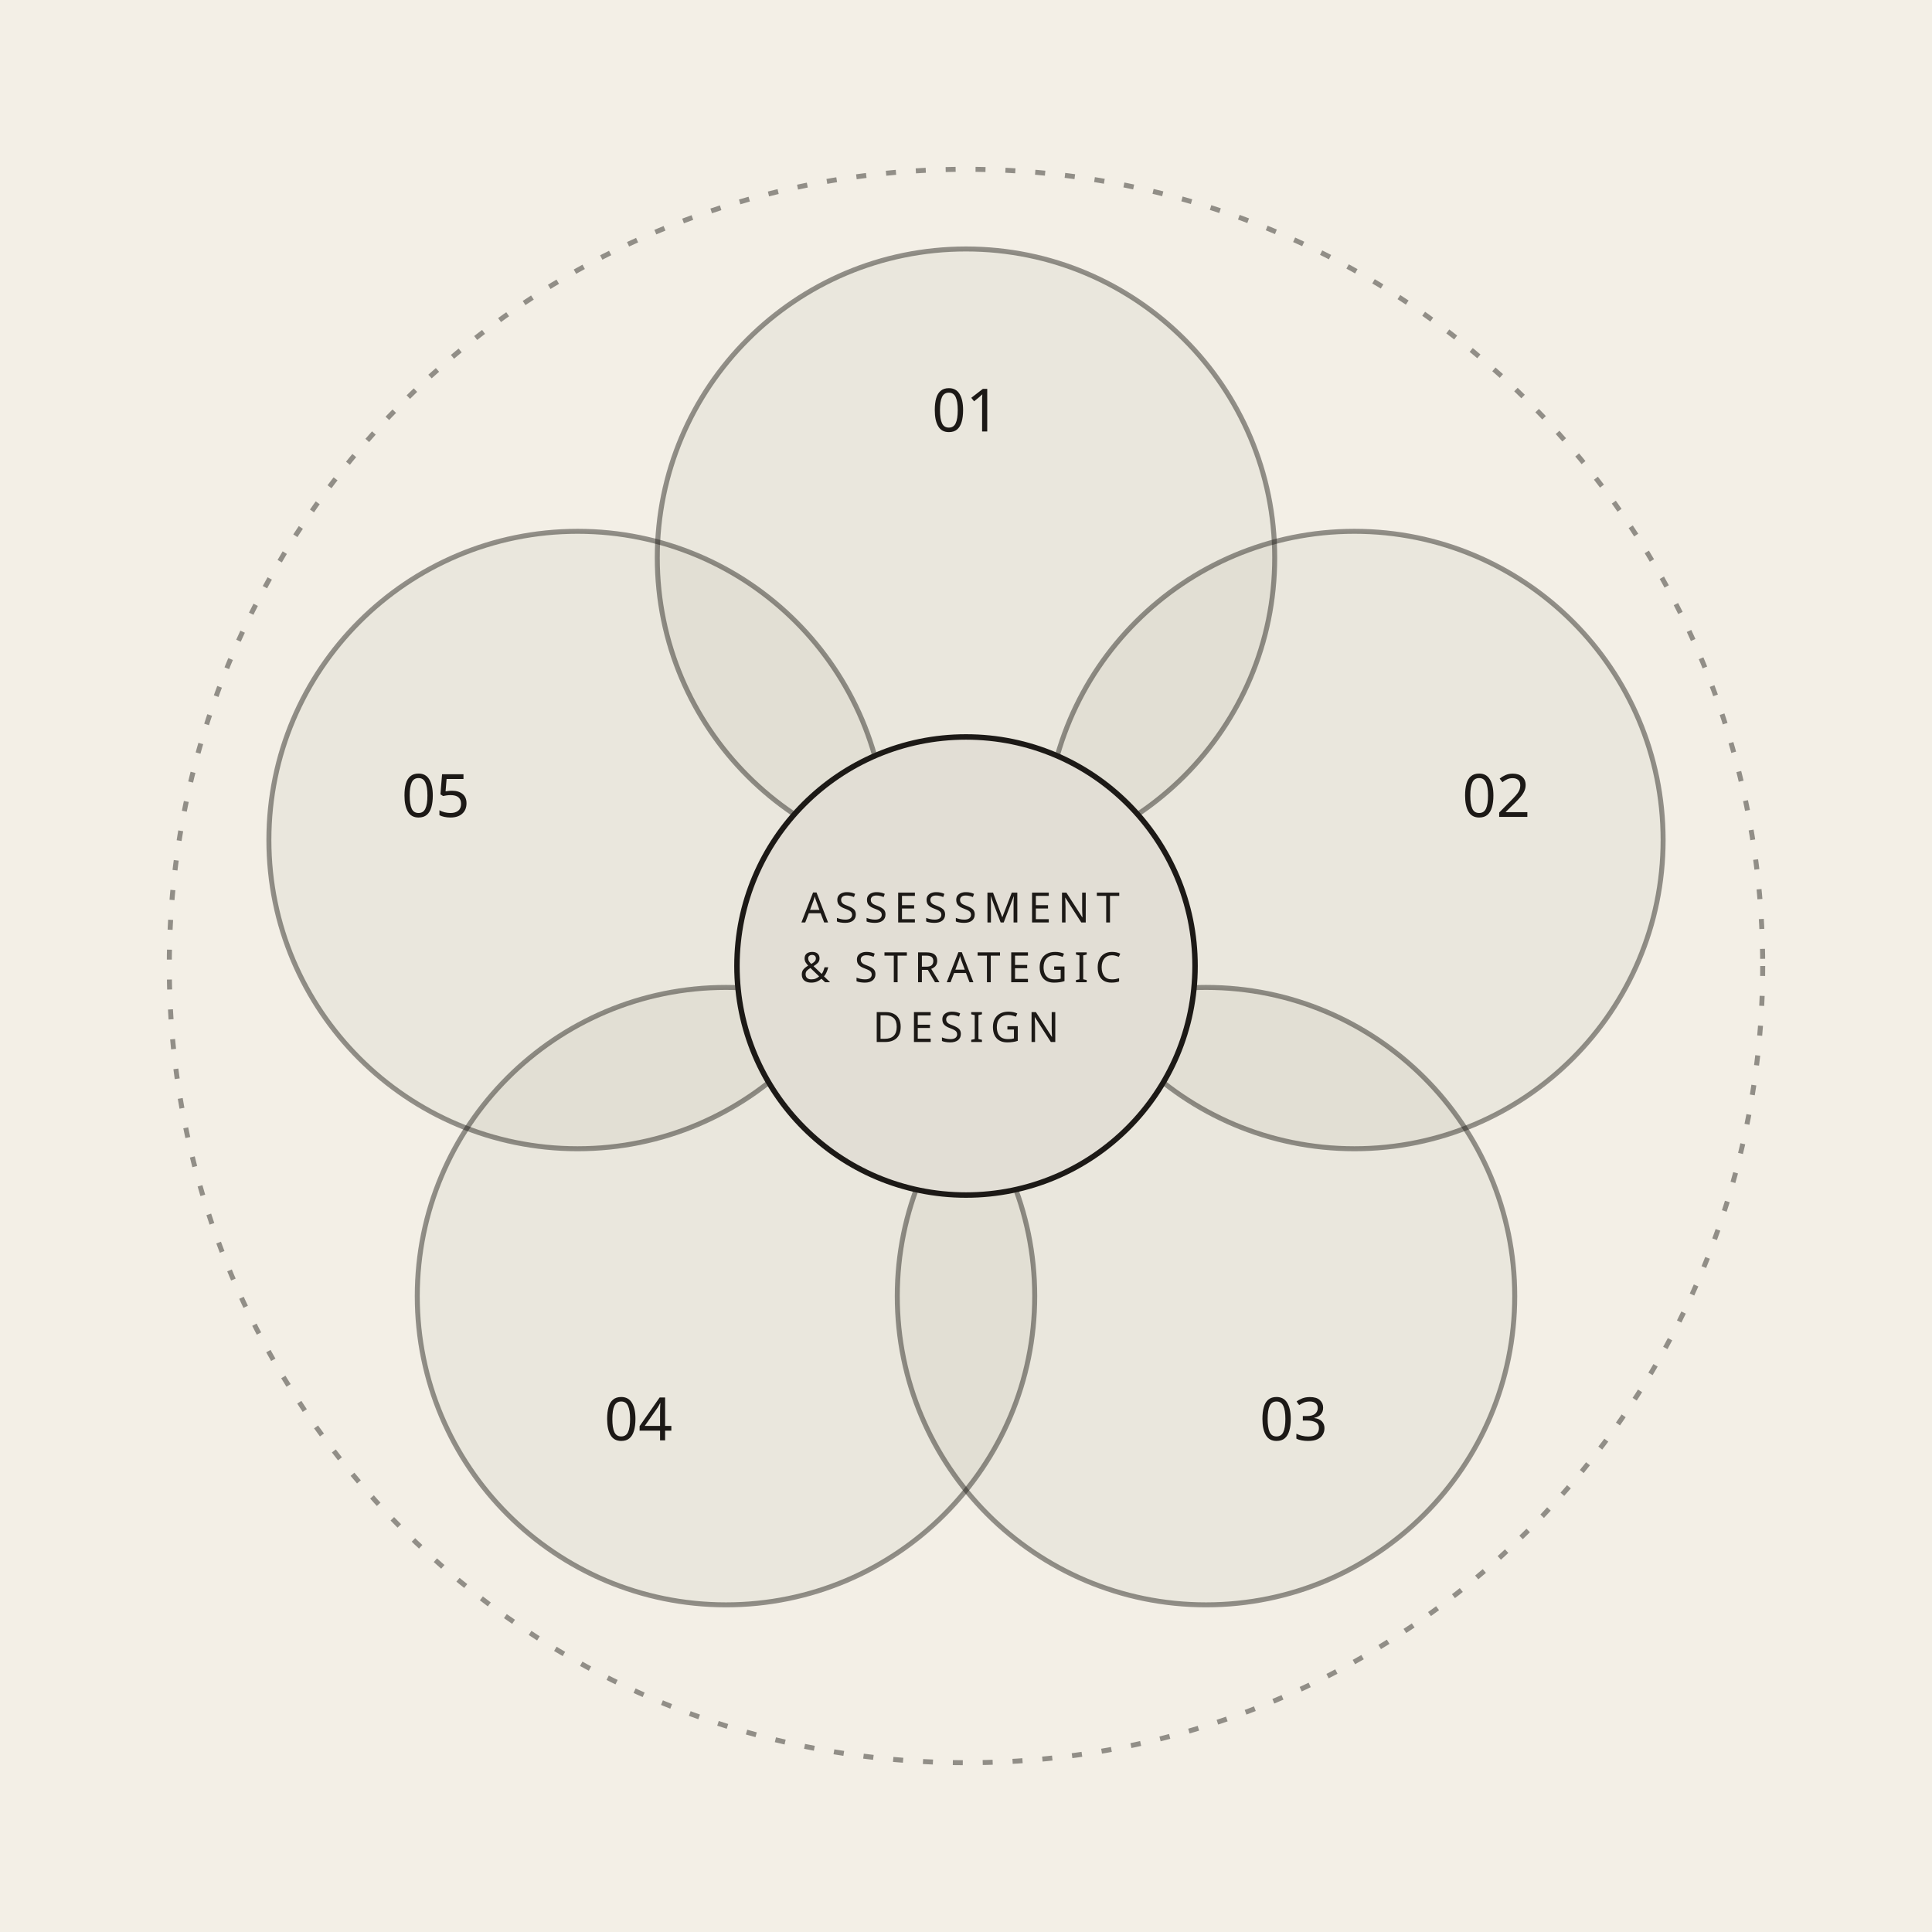
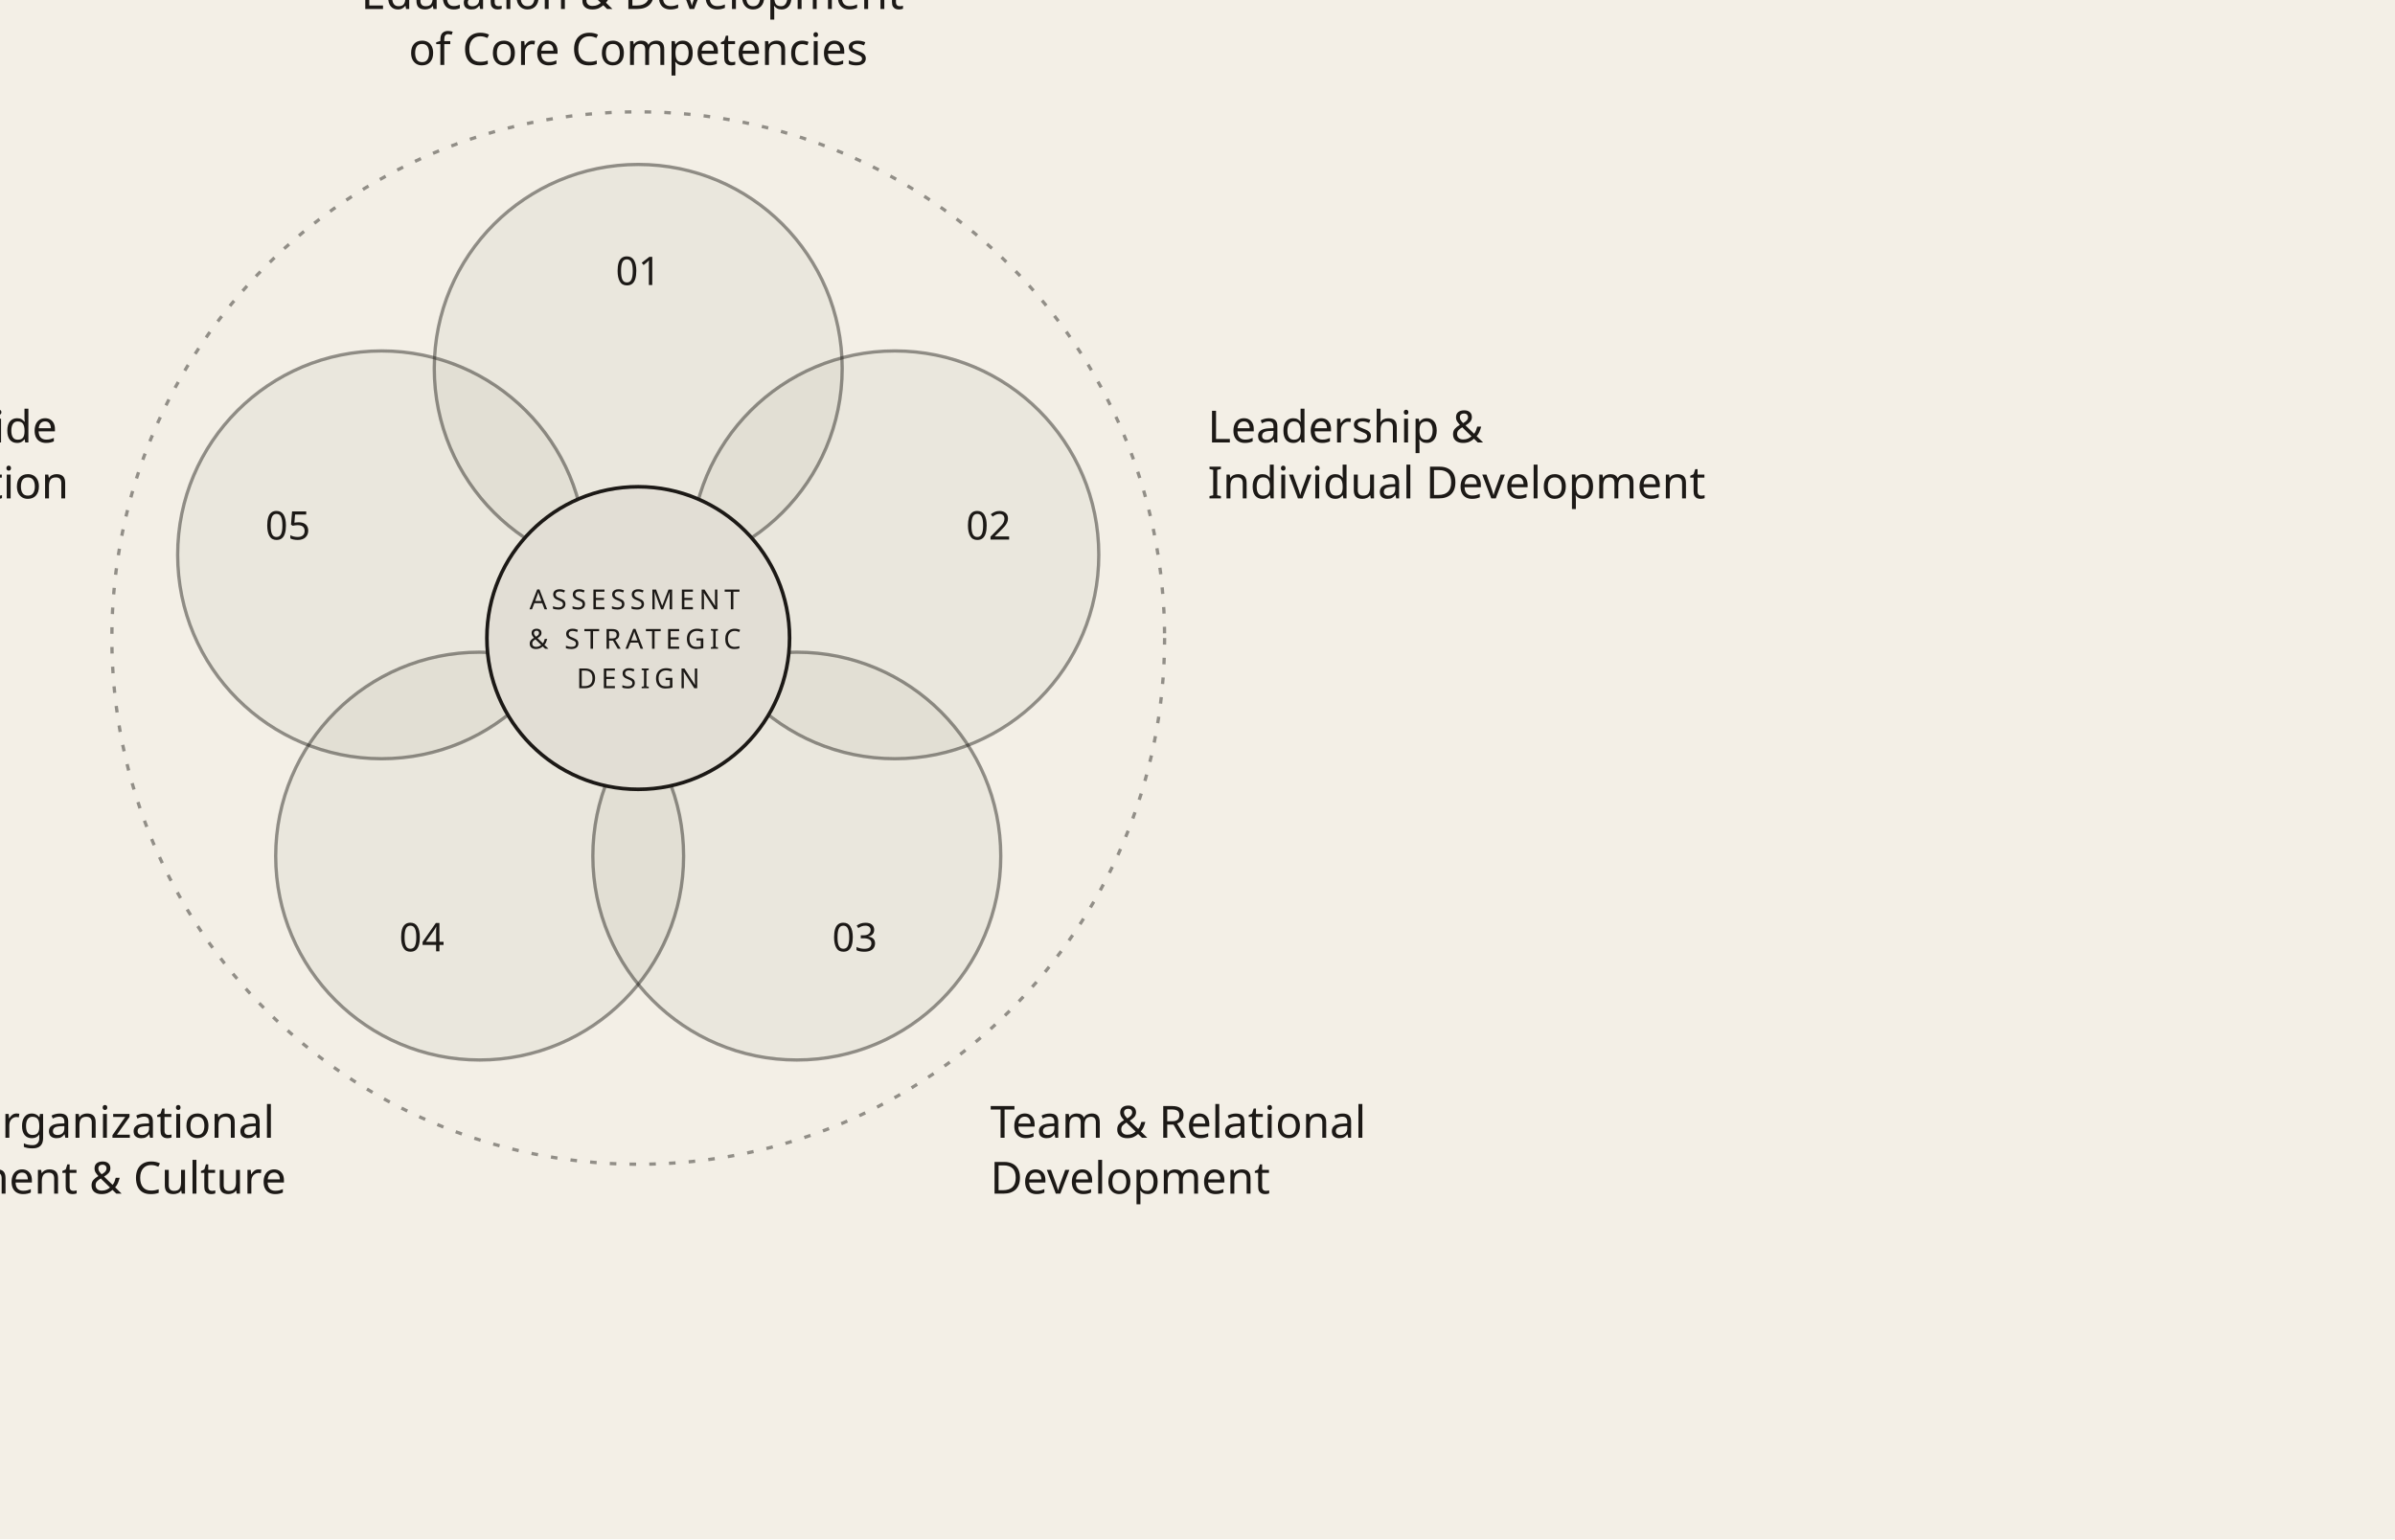
- <svg xmlns="http://www.w3.org/2000/svg" id="diagram-e-institutional-applications" viewBox="-24 -24 388 388" width="388" height="388">
-   <rect x="-24" y="-24" width="388" height="388" fill="rgb(243, 239, 230)" />
+ <svg xmlns="http://www.w3.org/2000/svg" id="diagram-e-institutional-applications" viewBox="-24 -24 728 468" width="728" height="468">
+   <rect x="-24" y="-24" width="728" height="468" fill="rgb(243, 239, 230)" />
  <circle cx="170" cy="170" r="160" fill="none" stroke="rgba(28, 25, 22, 0.45)" stroke-width="1px" stroke-dasharray="2px, 4px" stroke-linecap="butt" stroke-linejoin="miter" opacity="1" />
  <circle cx="170" cy="88" r="62" fill="rgba(28, 25, 22, 0.04)" stroke="none" stroke-width="1px" stroke-linecap="butt" stroke-linejoin="miter" opacity="1" />
  <circle cx="248" cy="144.7" r="62" fill="rgba(28, 25, 22, 0.04)" stroke="none" stroke-width="1px" stroke-linecap="butt" stroke-linejoin="miter" opacity="1" />
  <circle cx="218.2" cy="236.3" r="62" fill="rgba(28, 25, 22, 0.04)" stroke="none" stroke-width="1px" stroke-linecap="butt" stroke-linejoin="miter" opacity="1" />
  <circle cx="121.8" cy="236.3" r="62" fill="rgba(28, 25, 22, 0.04)" stroke="none" stroke-width="1px" stroke-linecap="butt" stroke-linejoin="miter" opacity="1" />
  <circle cx="92" cy="144.7" r="62" fill="rgba(28, 25, 22, 0.04)" stroke="none" stroke-width="1px" stroke-linecap="butt" stroke-linejoin="miter" opacity="1" />
  <circle cx="170" cy="88" r="62" fill="none" stroke="rgba(28, 25, 22, 0.45)" stroke-width="1px" stroke-linecap="butt" stroke-linejoin="miter" opacity="1" />
  <circle cx="248" cy="144.7" r="62" fill="none" stroke="rgba(28, 25, 22, 0.45)" stroke-width="1px" stroke-linecap="butt" stroke-linejoin="miter" opacity="1" />
  <circle cx="218.2" cy="236.3" r="62" fill="none" stroke="rgba(28, 25, 22, 0.45)" stroke-width="1px" stroke-linecap="butt" stroke-linejoin="miter" opacity="1" />
  <circle cx="121.8" cy="236.3" r="62" fill="none" stroke="rgba(28, 25, 22, 0.45)" stroke-width="1px" stroke-linecap="butt" stroke-linejoin="miter" opacity="1" />
  <circle cx="92" cy="144.7" r="62" fill="none" stroke="rgba(28, 25, 22, 0.45)" stroke-width="1px" stroke-linecap="butt" stroke-linejoin="miter" opacity="1" />
  <text x="170" y="58" text-anchor="middle" dominant-baseline="central" fill="rgb(28, 25, 22)" stroke="none" stroke-width="1px" stroke-linecap="butt" stroke-linejoin="miter" font-family="Manrope, sans-serif" font-size="12px" font-weight="300" opacity="1">01</text>
+   <text text-anchor="middle" dominant-baseline="central" fill="rgb(28, 25, 22)" stroke="none" stroke-width="1px" stroke-linecap="butt" stroke-linejoin="miter" font-family="Manrope, sans-serif" font-size="13.5px" font-weight="400" opacity="1">
+     <tspan x="170" y="-26.5">Education &amp; Development</tspan>
+     <tspan x="170" y="-9.5">of Core Competencies</tspan>
+   </text>
  <text x="276.5" y="135.4" text-anchor="middle" dominant-baseline="central" fill="rgb(28, 25, 22)" stroke="none" stroke-width="1px" stroke-linecap="butt" stroke-linejoin="miter" font-family="Manrope, sans-serif" font-size="12px" font-weight="300" opacity="1">02</text>
+   <text text-anchor="start" dominant-baseline="central" fill="rgb(28, 25, 22)" stroke="none" stroke-width="1px" stroke-linecap="butt" stroke-linejoin="miter" font-family="Manrope, sans-serif" font-size="13.5px" font-weight="400" opacity="1">
+     <tspan x="343.1" y="105.3">Leadership &amp;</tspan>
+     <tspan x="343.1" y="122.3">Individual Development</tspan>
+   </text>
  <text x="235.8" y="260.6" text-anchor="middle" dominant-baseline="central" fill="rgb(28, 25, 22)" stroke="none" stroke-width="1px" stroke-linecap="butt" stroke-linejoin="miter" font-family="Manrope, sans-serif" font-size="12px" font-weight="300" opacity="1">03</text>
+   <text text-anchor="start" dominant-baseline="central" fill="rgb(28, 25, 22)" stroke="none" stroke-width="1px" stroke-linecap="butt" stroke-linejoin="miter" font-family="Manrope, sans-serif" font-size="13.5px" font-weight="400" opacity="1">
+     <tspan x="277" y="316.7">Team &amp; Relational</tspan>
+     <tspan x="277" y="333.7">Development</tspan>
+   </text>
  <text x="104.2" y="260.6" text-anchor="middle" dominant-baseline="central" fill="rgb(28, 25, 22)" stroke="none" stroke-width="1px" stroke-linecap="butt" stroke-linejoin="miter" font-family="Manrope, sans-serif" font-size="12px" font-weight="300" opacity="1">04</text>
+   <text text-anchor="end" dominant-baseline="central" fill="rgb(28, 25, 22)" stroke="none" stroke-width="1px" stroke-linecap="butt" stroke-linejoin="miter" font-family="Manrope, sans-serif" font-size="13.5px" font-weight="400" opacity="1">
+     <tspan x="63" y="316.7">Organizational</tspan>
+     <tspan x="63" y="333.7">Development &amp; Culture</tspan>
+   </text>
  <text x="63.5" y="135.4" text-anchor="middle" dominant-baseline="central" fill="rgb(28, 25, 22)" stroke="none" stroke-width="1px" stroke-linecap="butt" stroke-linejoin="miter" font-family="Manrope, sans-serif" font-size="12px" font-weight="300" opacity="1">05</text>
+   <text text-anchor="end" dominant-baseline="central" fill="rgb(28, 25, 22)" stroke="none" stroke-width="1px" stroke-linecap="butt" stroke-linejoin="miter" font-family="Manrope, sans-serif" font-size="13.5px" font-weight="400" opacity="1">
+     <tspan x="-3.1" y="105.3">System-Wide</tspan>
+     <tspan x="-3.1" y="122.3">Development &amp; Integration</tspan>
+   </text>
  <circle cx="170" cy="170" r="46" fill="rgb(243, 239, 230)" stroke="none" stroke-width="1px" stroke-linecap="butt" stroke-linejoin="miter" opacity="1" />
  <circle cx="170" cy="170" r="46" fill="rgba(28, 25, 22, 0.08)" stroke="rgb(28, 25, 22)" stroke-width="1.1px" stroke-linecap="butt" stroke-linejoin="miter" opacity="1" />
  <text text-anchor="middle" dominant-baseline="central" fill="rgb(28, 25, 22)" stroke="none" stroke-width="1px" stroke-linecap="butt" stroke-linejoin="miter" font-family="Manrope, sans-serif" font-size="8.4px" font-weight="500" letter-spacing="1.344px" opacity="1">
    <tspan x="170" y="158">ASSESSMENT</tspan>
    <tspan x="170" y="170">&amp; STRATEGIC</tspan>
    <tspan x="170" y="182">DESIGN</tspan>
  </text>
</svg>
